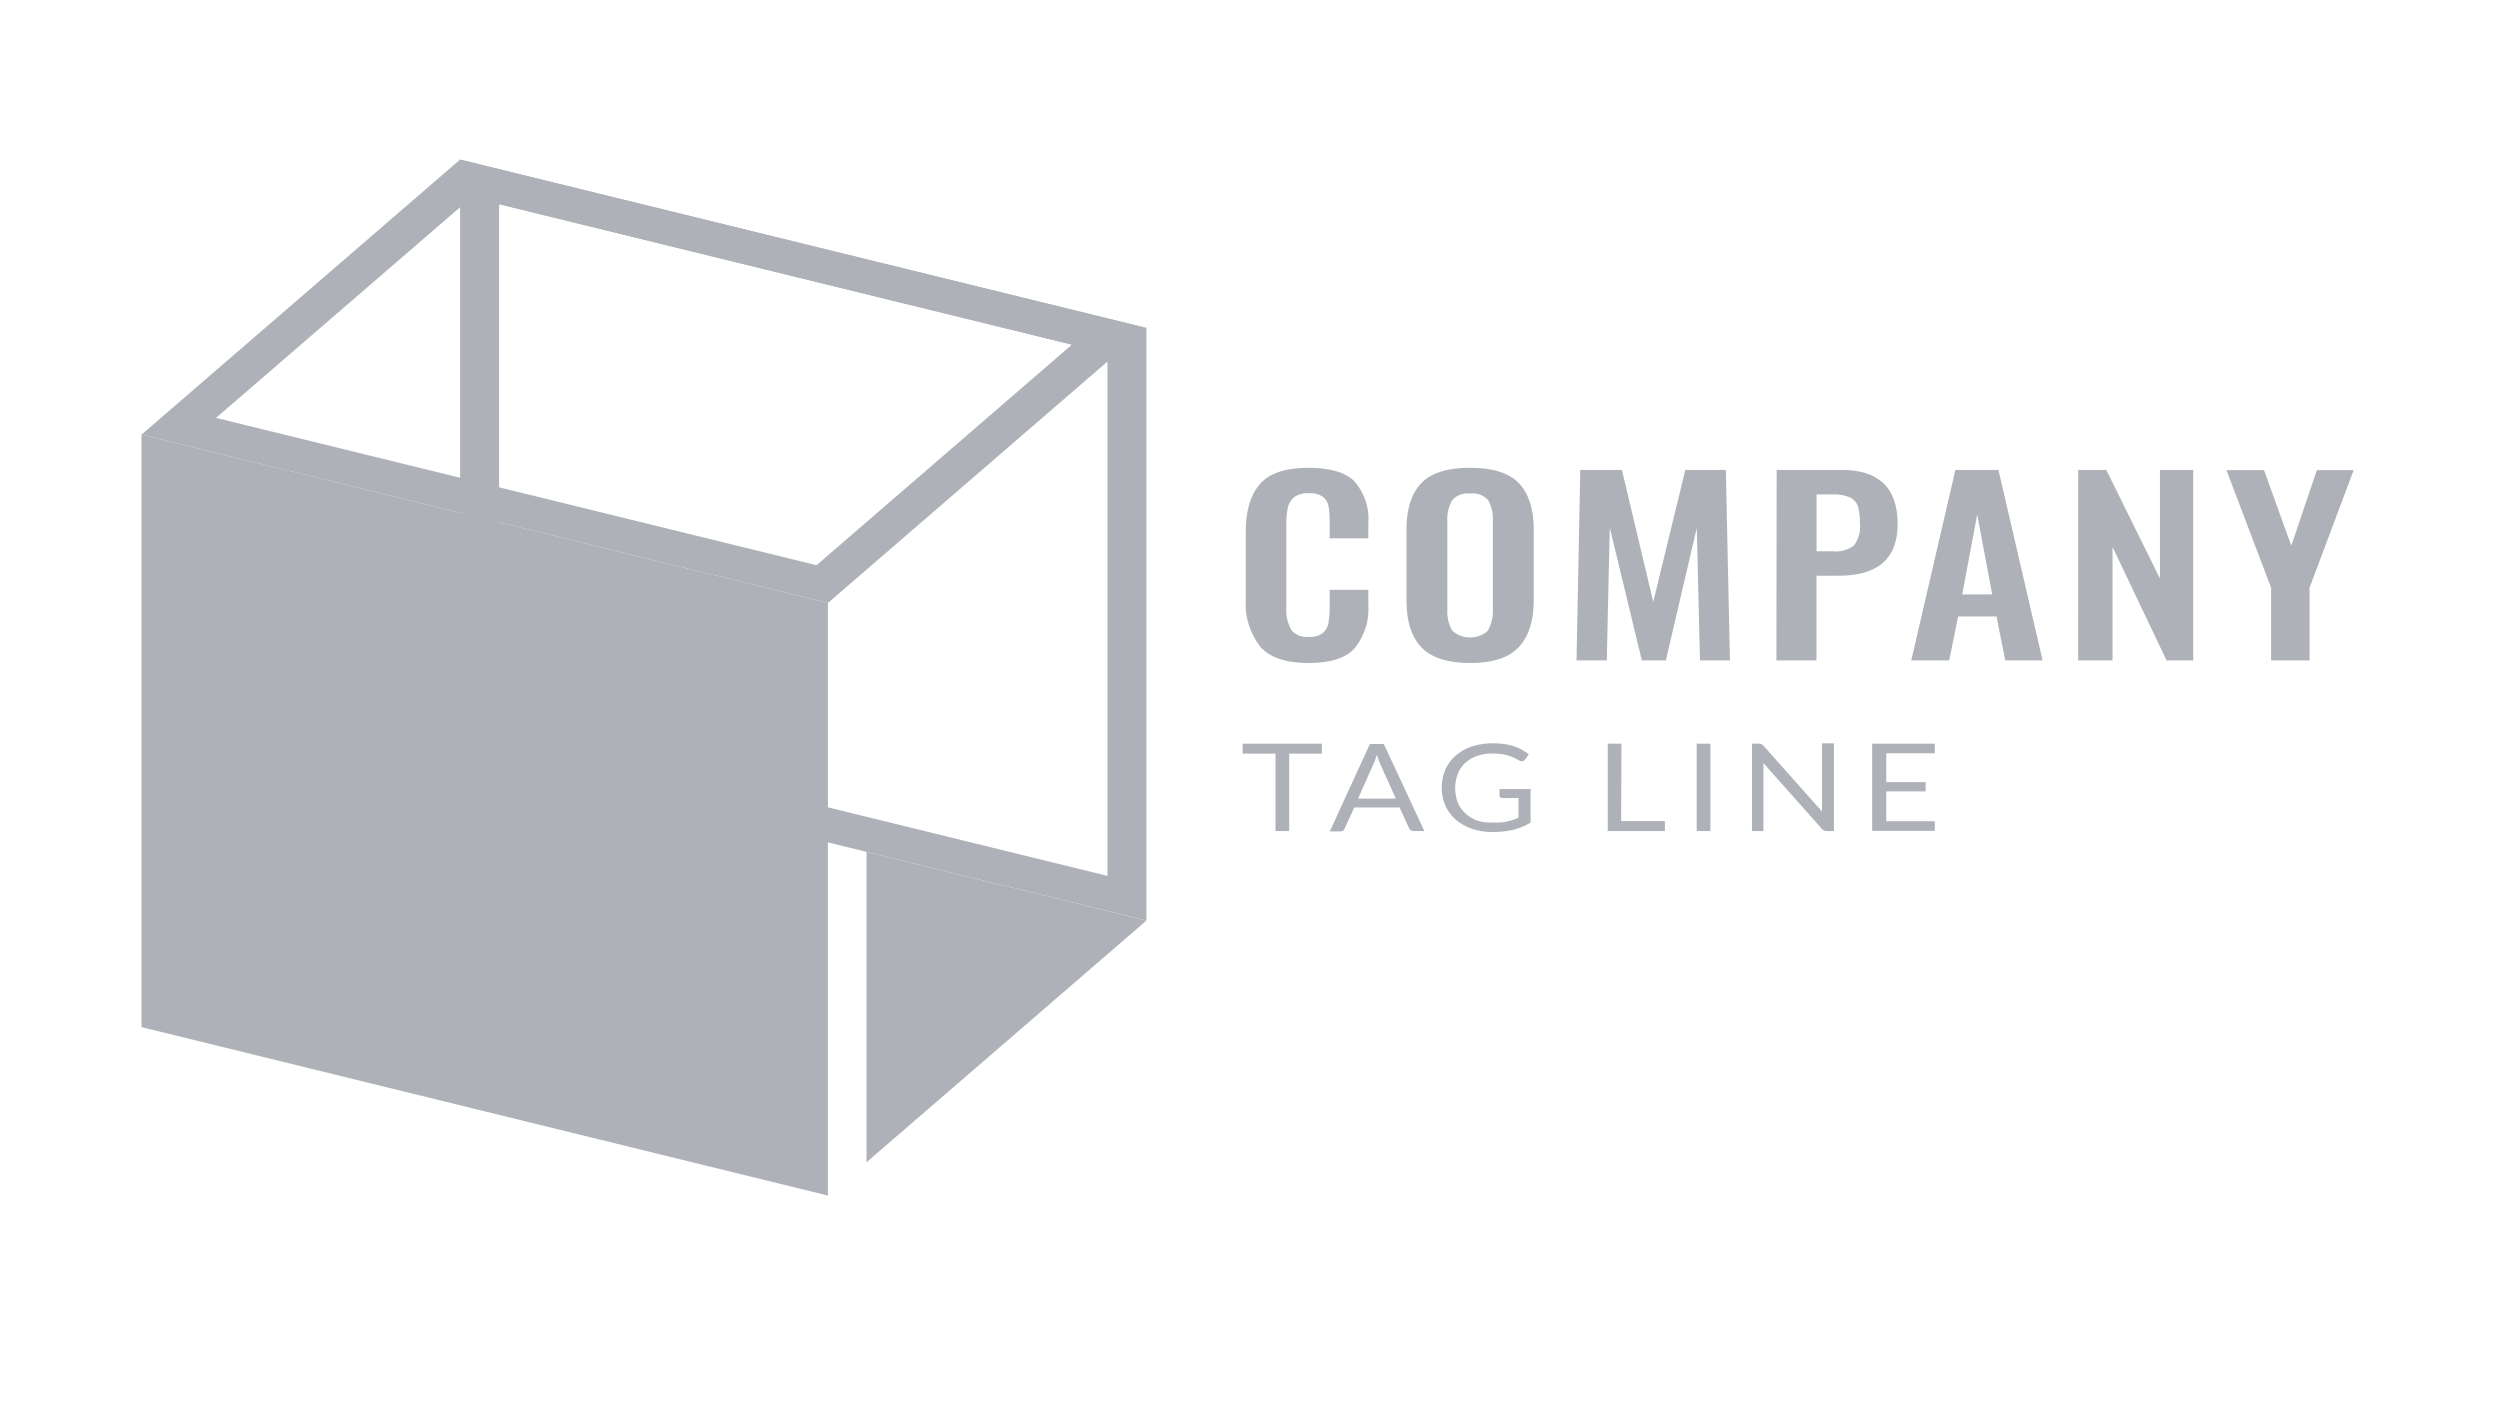
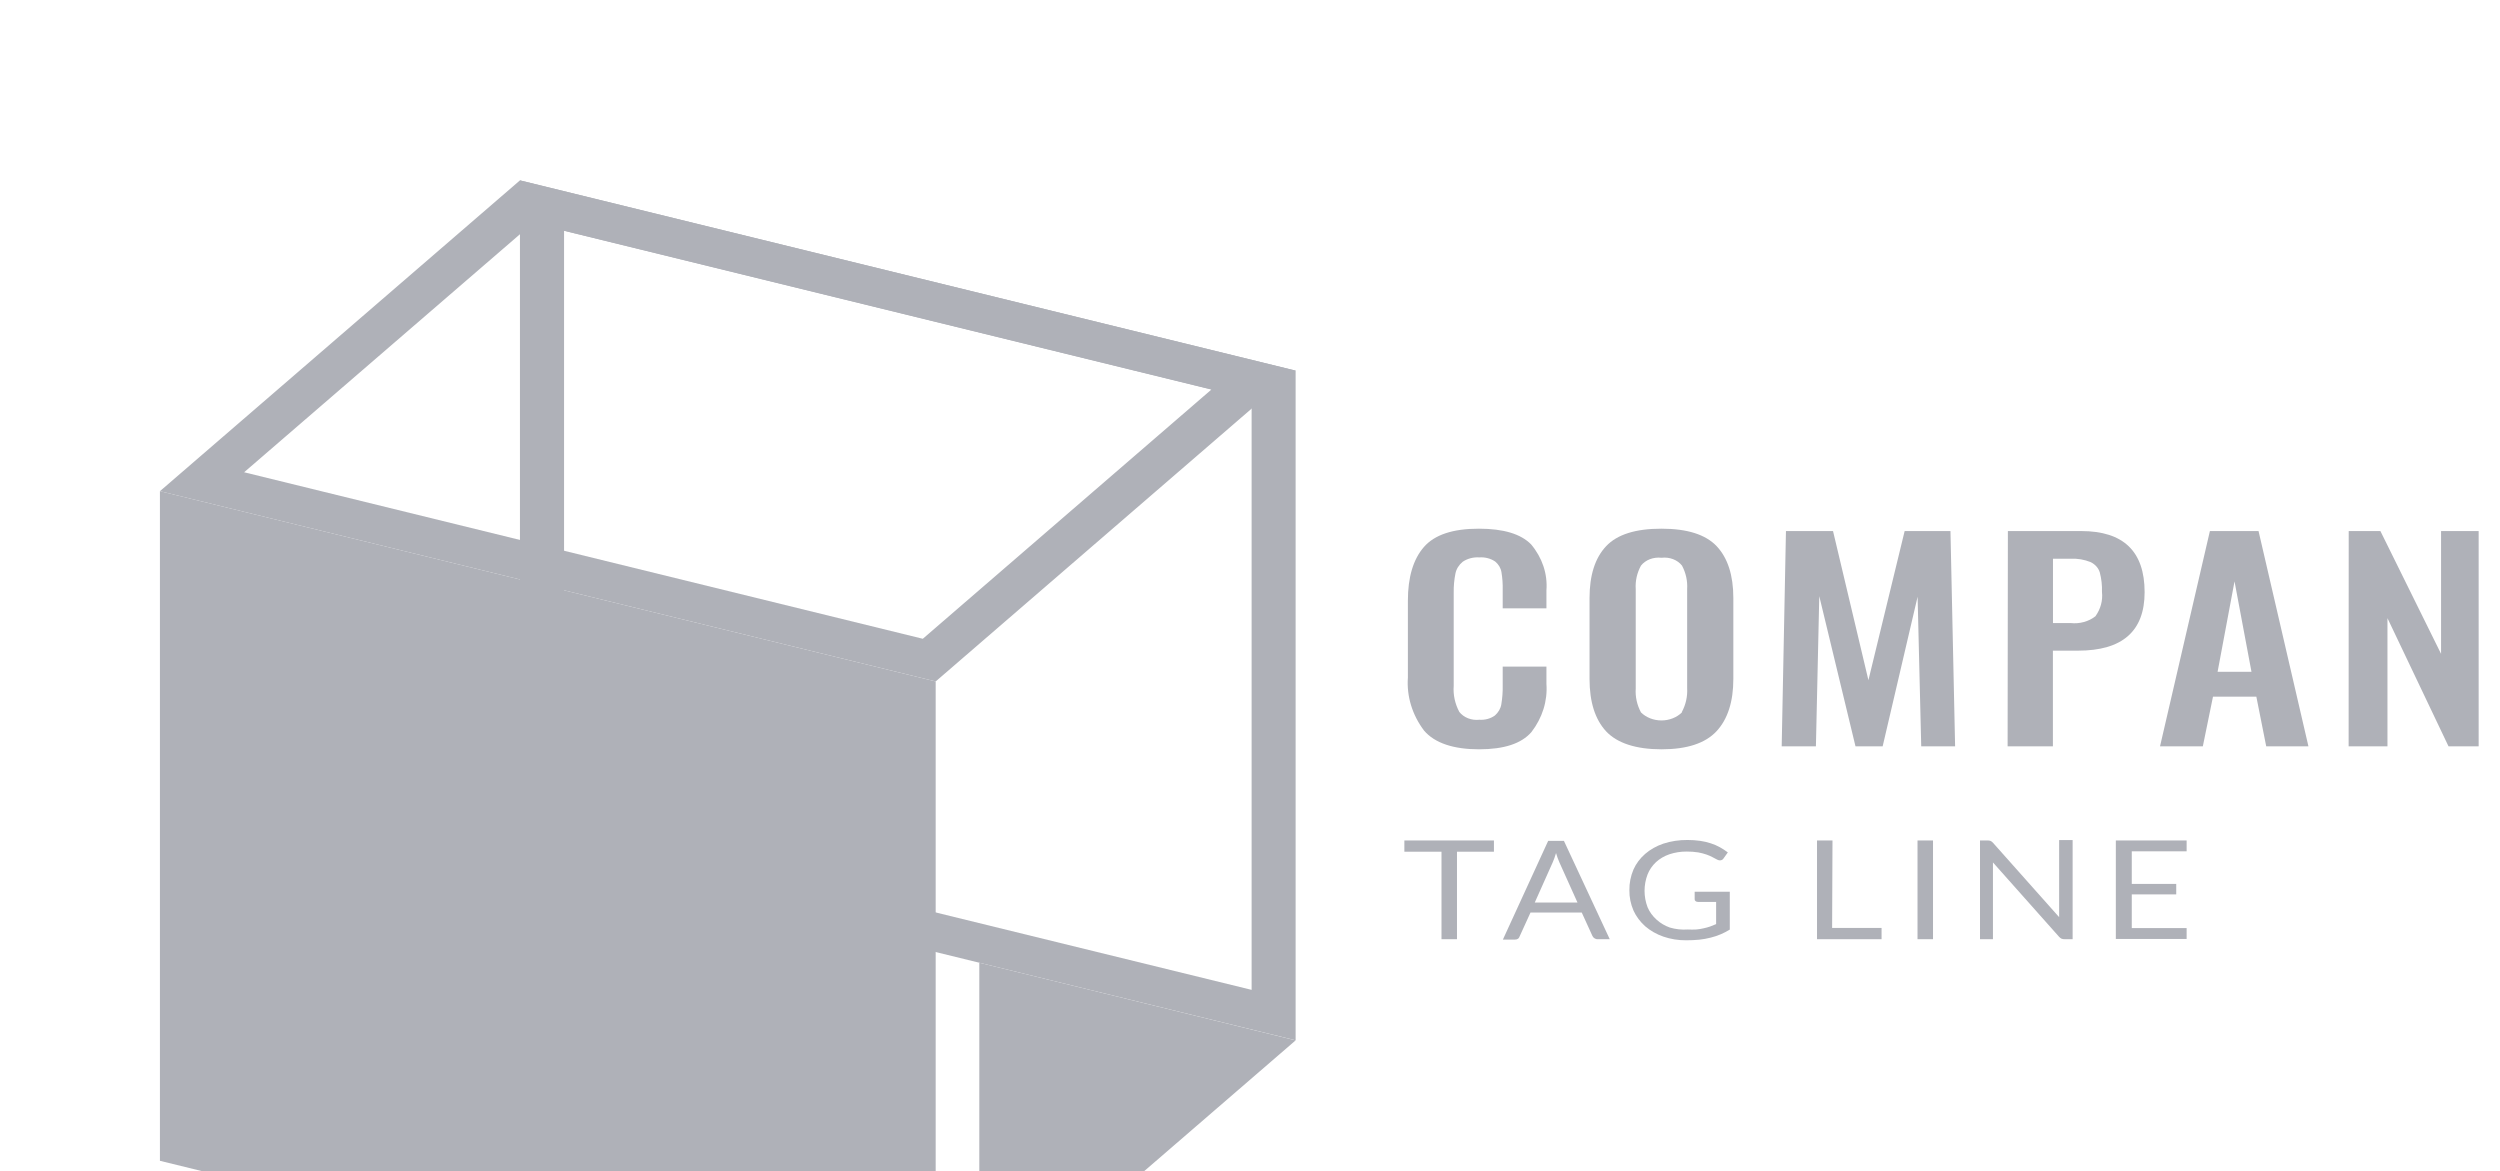
- <svg xmlns="http://www.w3.org/2000/svg" width="106" height="60" viewBox="0 0 106 60" fill="none">
+ <svg xmlns="http://www.w3.org/2000/svg" fill="none">
  <path d="M53.425 27.408C52.982 26.818 52.77 26.121 52.82 25.42V22.536C52.82 21.653 53.021 20.981 53.422 20.521C53.822 20.062 54.511 19.833 55.487 19.835C56.404 19.835 57.056 20.031 57.441 20.422C57.861 20.921 58.065 21.531 58.018 22.146V22.824H56.377V22.137C56.383 21.913 56.367 21.688 56.33 21.466C56.306 21.314 56.223 21.173 56.095 21.067C55.927 20.953 55.715 20.897 55.501 20.912C55.276 20.897 55.053 20.956 54.876 21.076C54.733 21.194 54.637 21.348 54.604 21.516C54.557 21.751 54.535 21.99 54.539 22.229V25.728C54.513 26.065 54.586 26.403 54.75 26.71C54.831 26.814 54.945 26.896 55.077 26.948C55.21 27 55.356 27.019 55.501 27.003C55.711 27.018 55.919 26.962 56.082 26.845C56.215 26.73 56.301 26.581 56.326 26.42C56.364 26.188 56.382 25.953 56.377 25.719V25.009H58.018V25.657C58.064 26.299 57.865 26.936 57.451 27.47C57.074 27.898 56.431 28.112 55.487 28.112C54.543 28.112 53.829 27.883 53.425 27.408Z" fill="#AFB1B8" />
  <path d="M60.257 27.438C59.842 26.989 59.635 26.335 59.635 25.47V22.437C59.635 21.58 59.842 20.932 60.257 20.492C60.671 20.052 61.364 19.833 62.336 19.835C63.301 19.835 63.99 20.054 64.405 20.492C64.819 20.932 65.03 21.58 65.03 22.437V25.47C65.03 26.326 64.819 26.983 64.398 27.435C63.977 27.886 63.291 28.112 62.336 28.112C61.381 28.112 60.675 27.883 60.257 27.438ZM63.1 26.71C63.249 26.429 63.316 26.121 63.297 25.813V22.099C63.316 21.797 63.25 21.495 63.104 21.22C63.02 21.113 62.904 21.03 62.769 20.978C62.633 20.926 62.483 20.908 62.336 20.926C62.188 20.909 62.038 20.927 61.902 20.978C61.766 21.03 61.649 21.114 61.565 21.22C61.415 21.494 61.348 21.797 61.368 22.099V25.83C61.347 26.139 61.415 26.447 61.565 26.728C61.66 26.822 61.779 26.898 61.911 26.95C62.043 27.002 62.187 27.029 62.333 27.029C62.478 27.029 62.622 27.002 62.754 26.95C62.887 26.898 63.005 26.822 63.1 26.728V26.71Z" fill="#AFB1B8" />
  <path d="M67.004 19.924H68.77L70.098 25.519L71.457 19.924H73.176L73.35 28H72.079L71.943 22.387L70.632 28H69.613L68.254 22.366L68.128 28H66.844L67.004 19.924Z" fill="#AFB1B8" />
  <path d="M75.33 19.924H78.082C79.667 19.924 80.46 20.688 80.46 22.217C80.46 23.681 79.625 24.413 77.956 24.411H77.019V28H75.32L75.33 19.924ZM77.681 23.375C77.849 23.394 78.019 23.381 78.181 23.336C78.342 23.292 78.49 23.219 78.615 23.12C78.81 22.848 78.896 22.527 78.86 22.208C78.869 21.962 78.841 21.715 78.778 21.475C78.754 21.395 78.712 21.319 78.653 21.253C78.595 21.187 78.522 21.132 78.439 21.091C78.203 20.993 77.942 20.949 77.681 20.962H77.022V23.375H77.681Z" fill="#AFB1B8" />
  <path d="M82.909 19.924H84.734L86.606 28H85.022L84.652 26.138H83.025L82.644 28H81.038L82.909 19.924ZM84.469 25.203L83.833 21.812L83.198 25.203H84.469Z" fill="#AFB1B8" />
  <path d="M88.117 19.924H89.306L91.582 24.531V19.924H92.992V28H91.861L89.571 23.191V28H88.114L88.117 19.924Z" fill="#AFB1B8" />
  <path d="M96.294 24.921L94.402 19.935H95.996L97.151 23.138L98.234 19.935H99.794L97.925 24.921V28H96.294V24.921Z" fill="#AFB1B8" />
  <path d="M56.048 31.532V31.954H54.662V35.236H54.081V31.954H52.688V31.532H56.048Z" fill="#AFB1B8" />
  <path d="M60.393 35.236H59.944C59.899 35.239 59.854 35.226 59.819 35.201C59.785 35.179 59.759 35.15 59.744 35.116L59.343 34.236H57.42L57.019 35.116C57.008 35.153 56.987 35.187 56.958 35.216C56.922 35.24 56.878 35.253 56.832 35.251H56.384L58.083 31.547H58.674L60.393 35.236ZM57.58 33.861H59.183L58.504 32.353C58.454 32.239 58.412 32.123 58.378 32.004C58.354 32.075 58.334 32.142 58.314 32.201L58.252 32.356L57.58 33.861Z" fill="#AFB1B8" />
  <path d="M63.321 34.872C63.428 34.877 63.534 34.877 63.64 34.872C63.732 34.864 63.823 34.849 63.912 34.828C63.995 34.811 64.077 34.788 64.157 34.761C64.232 34.734 64.306 34.702 64.384 34.67V33.837H63.705C63.688 33.838 63.671 33.836 63.656 33.831C63.64 33.825 63.625 33.818 63.613 33.808C63.602 33.799 63.593 33.789 63.587 33.777C63.581 33.766 63.579 33.753 63.579 33.74V33.456H64.897V34.875C64.79 34.942 64.676 35.001 64.558 35.051C64.437 35.103 64.31 35.145 64.181 35.177C64.042 35.213 63.9 35.238 63.756 35.254C63.591 35.27 63.426 35.277 63.26 35.277C62.967 35.279 62.676 35.233 62.404 35.139C62.15 35.051 61.918 34.919 61.724 34.752C61.535 34.583 61.386 34.384 61.286 34.166C61.179 33.92 61.126 33.659 61.13 33.397C61.126 33.133 61.178 32.871 61.283 32.623C61.38 32.403 61.53 32.203 61.721 32.036C61.915 31.869 62.146 31.739 62.401 31.652C62.691 31.557 63 31.511 63.311 31.514C63.469 31.514 63.627 31.524 63.783 31.546C63.921 31.566 64.057 31.597 64.187 31.64C64.306 31.678 64.42 31.728 64.527 31.787C64.631 31.845 64.73 31.909 64.823 31.98L64.66 32.209C64.647 32.23 64.628 32.248 64.605 32.26C64.581 32.272 64.555 32.279 64.527 32.279C64.49 32.278 64.453 32.268 64.422 32.25C64.371 32.227 64.317 32.197 64.255 32.162C64.183 32.123 64.107 32.09 64.028 32.062C63.926 32.027 63.822 32 63.715 31.98C63.573 31.958 63.428 31.947 63.284 31.948C63.06 31.946 62.837 31.981 62.628 32.051C62.439 32.116 62.269 32.216 62.129 32.344C61.988 32.477 61.88 32.634 61.813 32.804C61.661 33.206 61.661 33.638 61.813 34.039C61.887 34.214 62.003 34.372 62.153 34.506C62.292 34.633 62.461 34.733 62.648 34.799C62.864 34.863 63.093 34.888 63.321 34.872Z" fill="#AFB1B8" />
  <path d="M68.736 34.814H70.591V35.236H68.169V31.532H68.75L68.736 34.814Z" fill="#AFB1B8" />
  <path d="M72.521 35.236H71.94V31.532H72.521V35.236Z" fill="#AFB1B8" />
  <path d="M74.681 31.549C74.716 31.566 74.746 31.589 74.77 31.617L77.253 34.409C77.25 34.365 77.25 34.321 77.253 34.277C77.253 34.236 77.253 34.195 77.253 34.157V31.517H77.759V35.236H77.467C77.424 35.239 77.38 35.232 77.341 35.216C77.306 35.197 77.275 35.173 77.25 35.145L74.77 32.356C74.77 32.4 74.77 32.441 74.77 32.482C74.77 32.523 74.77 32.561 74.77 32.596V35.236H74.284V31.532H74.586C74.619 31.532 74.651 31.538 74.681 31.549Z" fill="#AFB1B8" />
  <path d="M82.036 31.532V31.939H79.978V33.162H81.646V33.555H79.978V34.819H82.036V35.227H79.38V31.532H82.036Z" fill="#AFB1B8" />
  <path d="M21.162 8.656L46.957 14.979V37.137L21.162 30.816V8.656ZM19.507 6.767V31.893L48.608 39.029V13.905L19.507 6.767Z" fill="#AFB1B8" />
  <path d="M35.104 50.692L6 43.55V18.427L35.104 25.566V50.692Z" fill="#AFB1B8" />
  <path d="M19.99 8.371L45.448 14.615L34.621 23.965L9.159 17.718L19.99 8.371ZM19.507 6.767L6 18.428L35.104 25.566L48.608 13.905L19.507 6.767Z" fill="#AFB1B8" />
  <path d="M36.741 49.279L48.608 39.032L36.741 36.119V49.279Z" fill="#AFB1B8" />
</svg>
